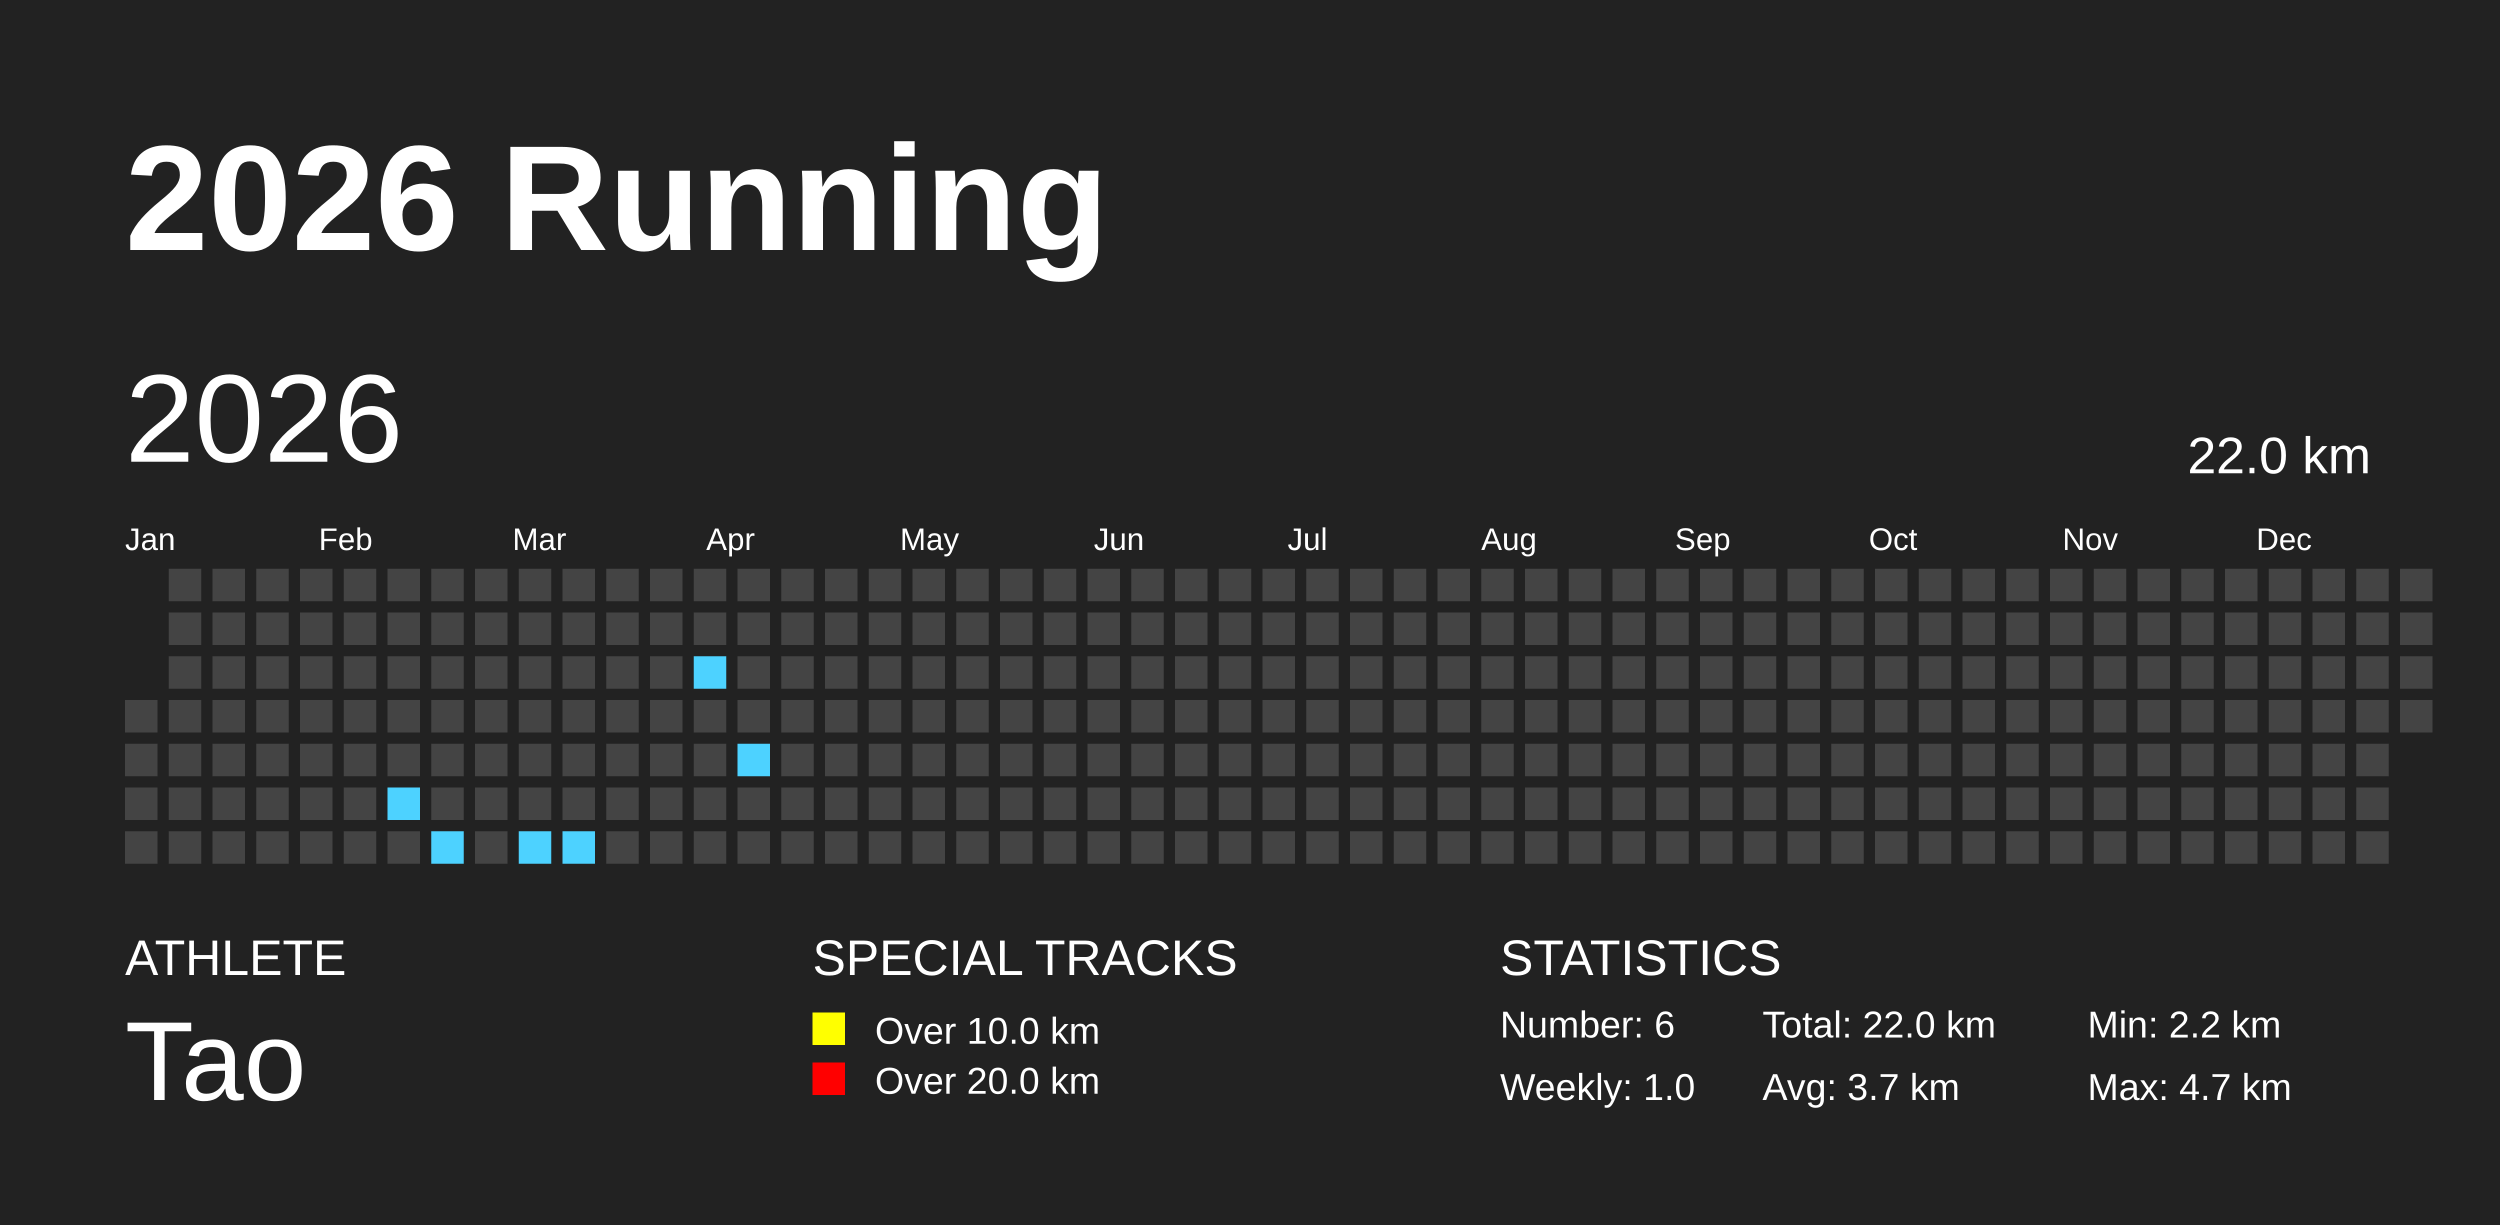
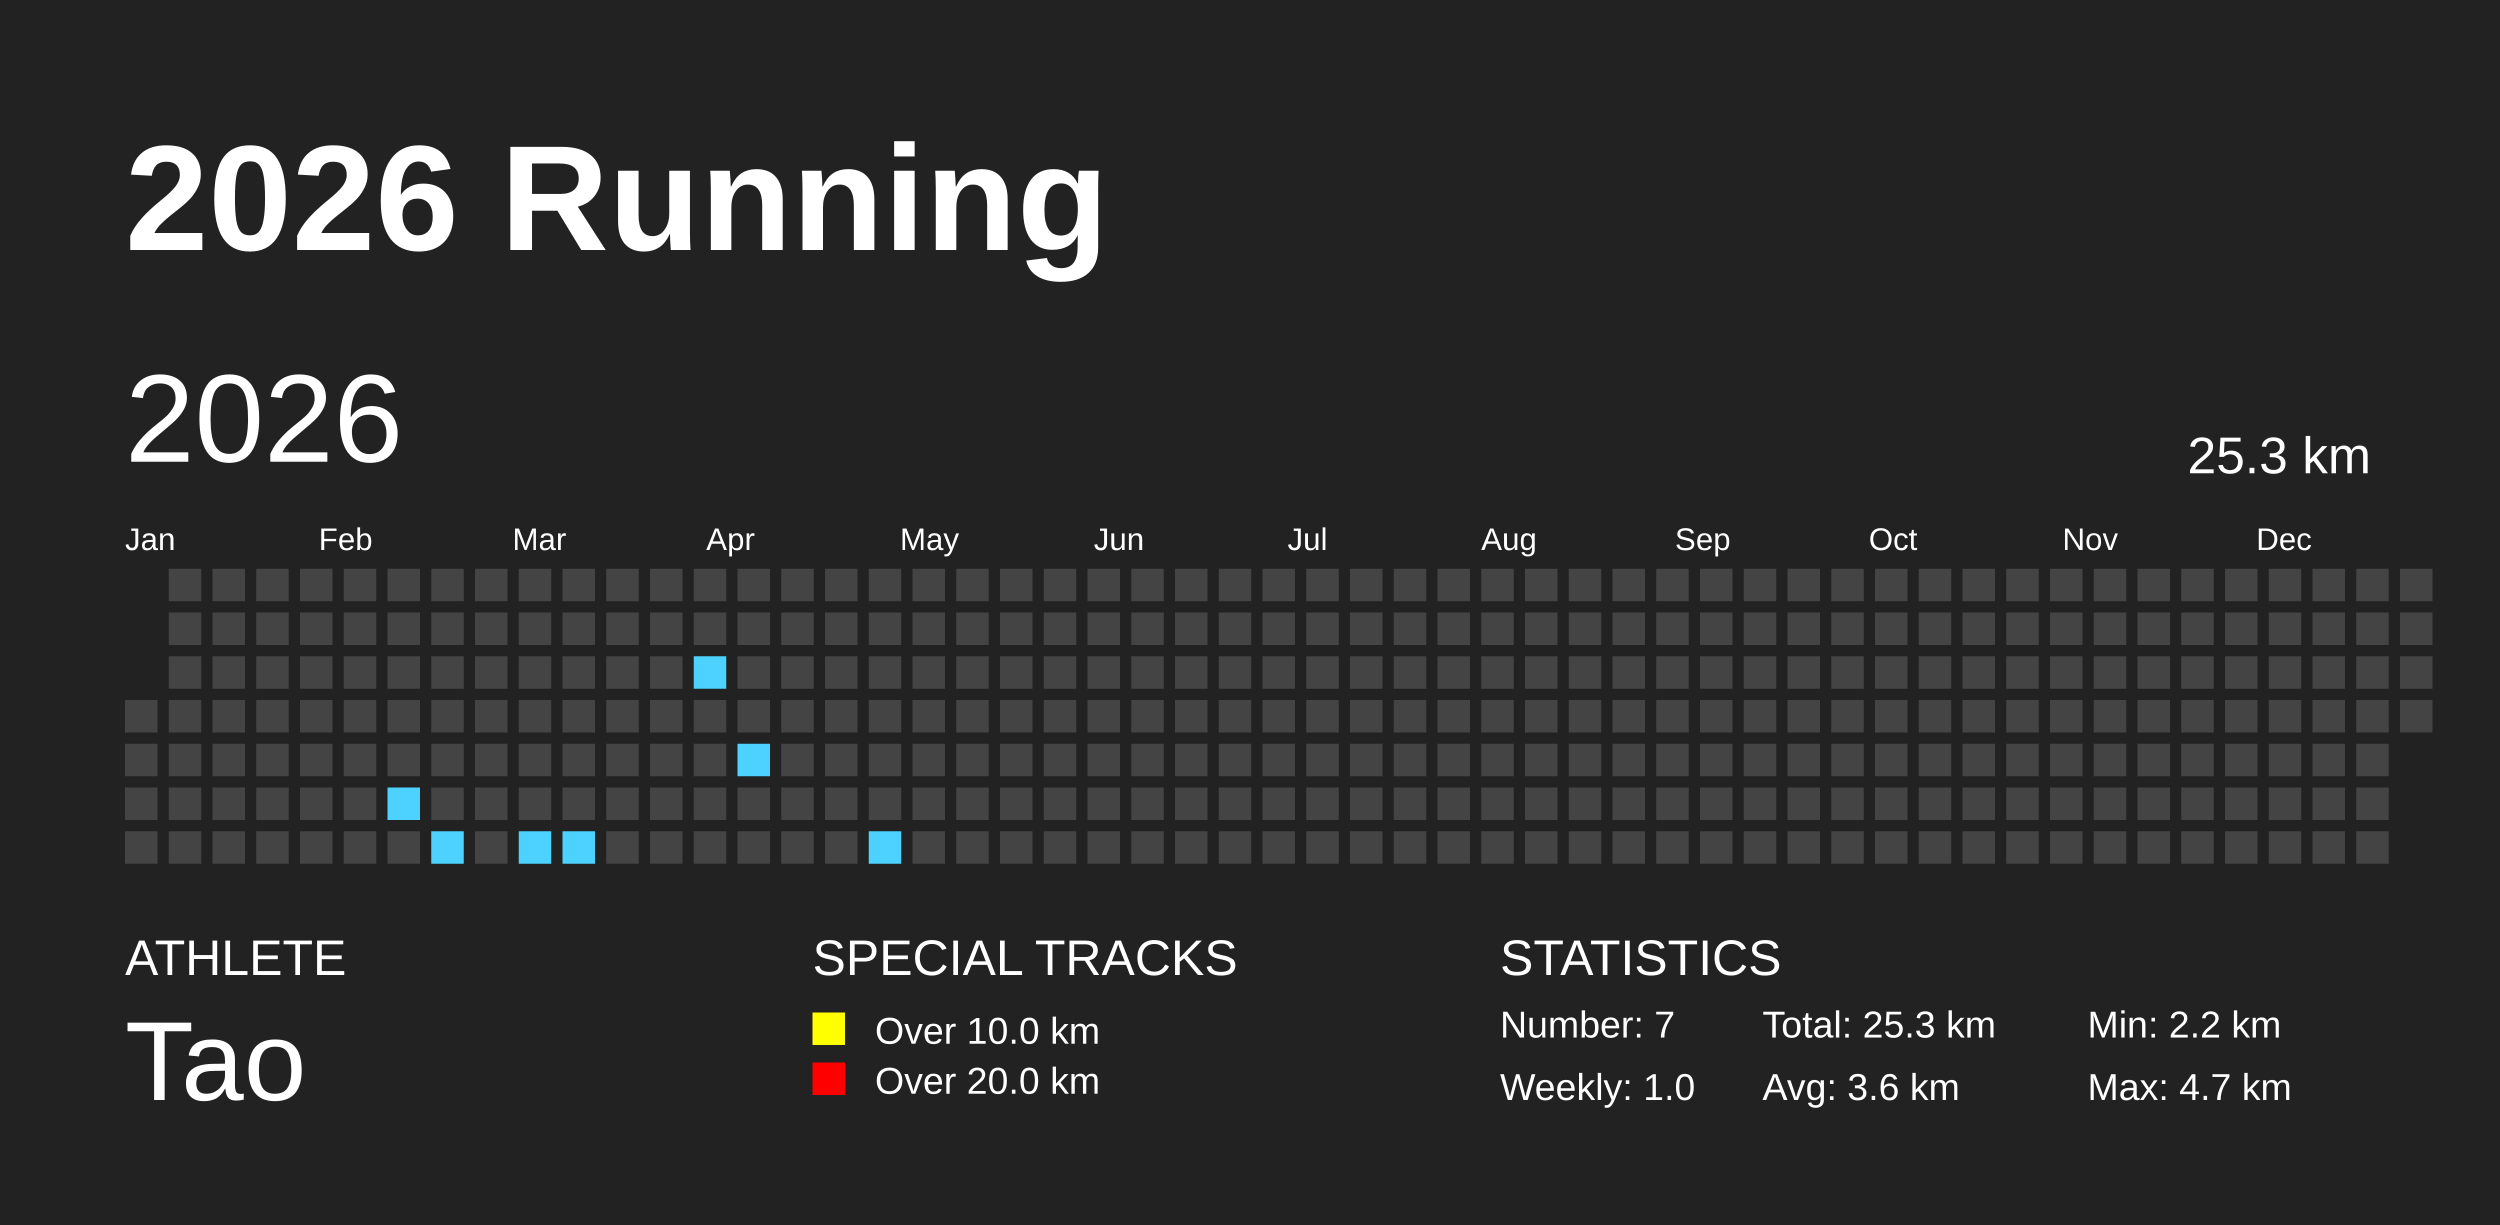
<svg xmlns="http://www.w3.org/2000/svg" baseProfile="full" height="98mm" version="1.1" viewBox="0,0,200,98" width="200mm">
  <defs />
  <rect fill="#222222" height="98" width="200" x="0" y="0" />
  <text fill="#FFFFFF" style="font-size:12px; font-family:Arial; font-weight:bold;" x="10" y="20">2026 Running</text>
  <text fill="#FFFFFF" style="font-size:4px; font-family:Arial" x="10" y="78">ATHLETE</text>
  <text fill="#FFFFFF" style="font-size:9px; font-family:Arial" x="10" y="88">Tao</text>
  <text fill="#FFFFFF" style="font-size:4px; font-family:Arial" x="65" y="78">SPECIAL TRACKS</text>
  <rect fill="yellow" height="2.6" width="2.6" x="65" y="81" />
  <text fill="#FFFFFF" style="font-size:3px; font-family:Arial" x="70" y="83.5">Over 10.0 km</text>
  <rect fill="red" height="2.6" width="2.6" x="65" y="85" />
  <text fill="#FFFFFF" style="font-size:3px; font-family:Arial" x="70" y="87.5">Over 20.0 km</text>
  <text fill="#FFFFFF" style="font-size:4px; font-family:Arial" x="120" y="78">STATISTICS</text>
-   <text fill="#FFFFFF" style="font-size:3px; font-family:Arial" x="120" y="83">Number: 6</text>
+   <text fill="#FFFFFF" style="font-size:3px; font-family:Arial" x="120" y="83">Number: 7</text>
  <text fill="#FFFFFF" style="font-size:3px; font-family:Arial" x="120" y="88">Weekly: 1.0</text>
-   <text fill="#FFFFFF" style="font-size:3px; font-family:Arial" x="141" y="83">Total: 22.0 km</text>
-   <text fill="#FFFFFF" style="font-size:3px; font-family:Arial" x="141" y="88">Avg: 3.7 km</text>
+   <text fill="#FFFFFF" style="font-size:3px; font-family:Arial" x="141" y="83">Total: 25.3 km</text>
+   <text fill="#FFFFFF" style="font-size:3px; font-family:Arial" x="141" y="88">Avg: 3.6 km</text>
  <text fill="#FFFFFF" style="font-size:3px; font-family:Arial" x="167" y="83">Min: 2.2 km</text>
  <text fill="#FFFFFF" style="font-size:3px; font-family:Arial" x="167" y="88">Max: 4.7 km</text>
  <text dominant-baseline="hanging" fill="#FFFFFF" style="font-size:10.0px; font-family:Arial;" x="10" y="30">2026</text>
-   <text dominant-baseline="hanging" fill="#FFFFFF" style="font-size:4.125px; font-family:Arial;" x="175" y="35">22.0 km</text>
+   <text dominant-baseline="hanging" fill="#FFFFFF" style="font-size:4.125px; font-family:Arial;" x="175" y="35">25.3 km</text>
  <text fill="#FFFFFF" style="font-size:2.5px; font-family:Arial" x="10.0" y="44">Jan</text>
  <text fill="#FFFFFF" style="font-size:2.5px; font-family:Arial" x="25.5" y="44">Feb</text>
  <text fill="#FFFFFF" style="font-size:2.5px; font-family:Arial" x="41.0" y="44">Mar</text>
  <text fill="#FFFFFF" style="font-size:2.5px; font-family:Arial" x="56.5" y="44">Apr</text>
  <text fill="#FFFFFF" style="font-size:2.5px; font-family:Arial" x="72.0" y="44">May</text>
  <text fill="#FFFFFF" style="font-size:2.5px; font-family:Arial" x="87.5" y="44">Jun</text>
  <text fill="#FFFFFF" style="font-size:2.5px; font-family:Arial" x="103.0" y="44">Jul</text>
  <text fill="#FFFFFF" style="font-size:2.5px; font-family:Arial" x="118.5" y="44">Aug</text>
  <text fill="#FFFFFF" style="font-size:2.5px; font-family:Arial" x="134.0" y="44">Sep</text>
  <text fill="#FFFFFF" style="font-size:2.5px; font-family:Arial" x="149.5" y="44">Oct</text>
  <text fill="#FFFFFF" style="font-size:2.5px; font-family:Arial" x="165.0" y="44">Nov</text>
  <text fill="#FFFFFF" style="font-size:2.5px; font-family:Arial" x="180.5" y="44">Dec</text>
  <rect fill="#444444" height="2.6" width="2.6" x="10.0" y="56.0" />
  <rect fill="#444444" height="2.6" width="2.6" x="10.0" y="59.5" />
  <rect fill="#444444" height="2.6" width="2.6" x="10.0" y="63.0" />
  <rect fill="#444444" height="2.6" width="2.6" x="10.0" y="66.5" />
  <rect fill="#444444" height="2.6" width="2.6" x="13.5" y="45.5" />
  <rect fill="#444444" height="2.6" width="2.6" x="13.5" y="49.0" />
  <rect fill="#444444" height="2.6" width="2.6" x="13.5" y="52.5" />
  <rect fill="#444444" height="2.6" width="2.6" x="13.5" y="56.0" />
  <rect fill="#444444" height="2.6" width="2.6" x="13.5" y="59.5" />
  <rect fill="#444444" height="2.6" width="2.6" x="13.5" y="63.0" />
  <rect fill="#444444" height="2.6" width="2.6" x="13.5" y="66.5" />
  <rect fill="#444444" height="2.6" width="2.6" x="17.0" y="45.5" />
  <rect fill="#444444" height="2.6" width="2.6" x="17.0" y="49.0" />
  <rect fill="#444444" height="2.6" width="2.6" x="17.0" y="52.5" />
  <rect fill="#444444" height="2.6" width="2.6" x="17.0" y="56.0" />
  <rect fill="#444444" height="2.6" width="2.6" x="17.0" y="59.5" />
  <rect fill="#444444" height="2.6" width="2.6" x="17.0" y="63.0" />
  <rect fill="#444444" height="2.6" width="2.6" x="17.0" y="66.5" />
  <rect fill="#444444" height="2.6" width="2.6" x="20.5" y="45.5" />
  <rect fill="#444444" height="2.6" width="2.6" x="20.5" y="49.0" />
  <rect fill="#444444" height="2.6" width="2.6" x="20.5" y="52.5" />
  <rect fill="#444444" height="2.6" width="2.6" x="20.5" y="56.0" />
  <rect fill="#444444" height="2.6" width="2.6" x="20.5" y="59.5" />
  <rect fill="#444444" height="2.6" width="2.6" x="20.5" y="63.0" />
  <rect fill="#444444" height="2.6" width="2.6" x="20.5" y="66.5" />
  <rect fill="#444444" height="2.6" width="2.6" x="24.0" y="45.5" />
  <rect fill="#444444" height="2.6" width="2.6" x="24.0" y="49.0" />
  <rect fill="#444444" height="2.6" width="2.6" x="24.0" y="52.5" />
  <rect fill="#444444" height="2.6" width="2.6" x="24.0" y="56.0" />
  <rect fill="#444444" height="2.6" width="2.6" x="24.0" y="59.5" />
  <rect fill="#444444" height="2.6" width="2.6" x="24.0" y="63.0" />
  <rect fill="#444444" height="2.6" width="2.6" x="24.0" y="66.5" />
  <rect fill="#444444" height="2.6" width="2.6" x="27.5" y="45.5" />
  <rect fill="#444444" height="2.6" width="2.6" x="27.5" y="49.0" />
  <rect fill="#444444" height="2.6" width="2.6" x="27.5" y="52.5" />
  <rect fill="#444444" height="2.6" width="2.6" x="27.5" y="56.0" />
  <rect fill="#444444" height="2.6" width="2.6" x="27.5" y="59.5" />
  <rect fill="#444444" height="2.6" width="2.6" x="27.5" y="63.0" />
  <rect fill="#444444" height="2.6" width="2.6" x="27.5" y="66.5" />
  <rect fill="#444444" height="2.6" width="2.6" x="31.0" y="45.5" />
  <rect fill="#444444" height="2.6" width="2.6" x="31.0" y="49.0" />
  <rect fill="#444444" height="2.6" width="2.6" x="31.0" y="52.5" />
  <rect fill="#444444" height="2.6" width="2.6" x="31.0" y="56.0" />
  <rect fill="#444444" height="2.6" width="2.6" x="31.0" y="59.5" />
  <rect fill="#4DD2FF" height="2.6" width="2.6" x="31.0" y="63.0" />
  <rect fill="#444444" height="2.6" width="2.6" x="31.0" y="66.5" />
  <rect fill="#444444" height="2.6" width="2.6" x="34.5" y="45.5" />
  <rect fill="#444444" height="2.6" width="2.6" x="34.5" y="49.0" />
  <rect fill="#444444" height="2.6" width="2.6" x="34.5" y="52.5" />
  <rect fill="#444444" height="2.6" width="2.6" x="34.5" y="56.0" />
  <rect fill="#444444" height="2.6" width="2.6" x="34.5" y="59.5" />
  <rect fill="#444444" height="2.6" width="2.6" x="34.5" y="63.0" />
  <rect fill="#4DD2FF" height="2.6" width="2.6" x="34.5" y="66.5" />
  <rect fill="#444444" height="2.6" width="2.6" x="38.0" y="45.5" />
  <rect fill="#444444" height="2.6" width="2.6" x="38.0" y="49.0" />
  <rect fill="#444444" height="2.6" width="2.6" x="38.0" y="52.5" />
  <rect fill="#444444" height="2.6" width="2.6" x="38.0" y="56.0" />
  <rect fill="#444444" height="2.6" width="2.6" x="38.0" y="59.5" />
  <rect fill="#444444" height="2.6" width="2.6" x="38.0" y="63.0" />
  <rect fill="#444444" height="2.6" width="2.6" x="38.0" y="66.5" />
  <rect fill="#444444" height="2.6" width="2.6" x="41.5" y="45.5" />
  <rect fill="#444444" height="2.6" width="2.6" x="41.5" y="49.0" />
  <rect fill="#444444" height="2.6" width="2.6" x="41.5" y="52.5" />
  <rect fill="#444444" height="2.6" width="2.6" x="41.5" y="56.0" />
  <rect fill="#444444" height="2.6" width="2.6" x="41.5" y="59.5" />
  <rect fill="#444444" height="2.6" width="2.6" x="41.5" y="63.0" />
  <rect fill="#4DD2FF" height="2.6" width="2.6" x="41.5" y="66.5" />
  <rect fill="#444444" height="2.6" width="2.6" x="45.0" y="45.5" />
  <rect fill="#444444" height="2.6" width="2.6" x="45.0" y="49.0" />
  <rect fill="#444444" height="2.6" width="2.6" x="45.0" y="52.5" />
  <rect fill="#444444" height="2.6" width="2.6" x="45.0" y="56.0" />
  <rect fill="#444444" height="2.6" width="2.6" x="45.0" y="59.5" />
  <rect fill="#444444" height="2.6" width="2.6" x="45.0" y="63.0" />
  <rect fill="#4DD2FF" height="2.6" width="2.6" x="45.0" y="66.5" />
  <rect fill="#444444" height="2.6" width="2.6" x="48.5" y="45.5" />
  <rect fill="#444444" height="2.6" width="2.6" x="48.5" y="49.0" />
  <rect fill="#444444" height="2.6" width="2.6" x="48.5" y="52.5" />
  <rect fill="#444444" height="2.6" width="2.6" x="48.5" y="56.0" />
  <rect fill="#444444" height="2.6" width="2.6" x="48.5" y="59.5" />
  <rect fill="#444444" height="2.6" width="2.6" x="48.5" y="63.0" />
  <rect fill="#444444" height="2.6" width="2.6" x="48.5" y="66.5" />
  <rect fill="#444444" height="2.6" width="2.6" x="52.0" y="45.5" />
  <rect fill="#444444" height="2.6" width="2.6" x="52.0" y="49.0" />
  <rect fill="#444444" height="2.6" width="2.6" x="52.0" y="52.5" />
  <rect fill="#444444" height="2.6" width="2.6" x="52.0" y="56.0" />
  <rect fill="#444444" height="2.6" width="2.6" x="52.0" y="59.5" />
  <rect fill="#444444" height="2.6" width="2.6" x="52.0" y="63.0" />
  <rect fill="#444444" height="2.6" width="2.6" x="52.0" y="66.5" />
  <rect fill="#444444" height="2.6" width="2.6" x="55.5" y="45.5" />
  <rect fill="#444444" height="2.6" width="2.6" x="55.5" y="49.0" />
  <rect fill="#4DD2FF" height="2.6" width="2.6" x="55.5" y="52.5" />
  <rect fill="#444444" height="2.6" width="2.6" x="55.5" y="56.0" />
  <rect fill="#444444" height="2.6" width="2.6" x="55.5" y="59.5" />
  <rect fill="#444444" height="2.6" width="2.6" x="55.5" y="63.0" />
  <rect fill="#444444" height="2.6" width="2.6" x="55.5" y="66.5" />
  <rect fill="#444444" height="2.6" width="2.6" x="59.0" y="45.5" />
  <rect fill="#444444" height="2.6" width="2.6" x="59.0" y="49.0" />
  <rect fill="#444444" height="2.6" width="2.6" x="59.0" y="52.5" />
  <rect fill="#444444" height="2.6" width="2.6" x="59.0" y="56.0" />
  <rect fill="#4DD2FF" height="2.6" width="2.6" x="59.0" y="59.5" />
  <rect fill="#444444" height="2.6" width="2.6" x="59.0" y="63.0" />
  <rect fill="#444444" height="2.6" width="2.6" x="59.0" y="66.5" />
  <rect fill="#444444" height="2.6" width="2.6" x="62.5" y="45.5" />
  <rect fill="#444444" height="2.6" width="2.6" x="62.5" y="49.0" />
  <rect fill="#444444" height="2.6" width="2.6" x="62.5" y="52.5" />
  <rect fill="#444444" height="2.6" width="2.6" x="62.5" y="56.0" />
  <rect fill="#444444" height="2.6" width="2.6" x="62.5" y="59.5" />
  <rect fill="#444444" height="2.6" width="2.6" x="62.5" y="63.0" />
  <rect fill="#444444" height="2.6" width="2.6" x="62.5" y="66.5" />
  <rect fill="#444444" height="2.6" width="2.6" x="66.0" y="45.5" />
  <rect fill="#444444" height="2.6" width="2.6" x="66.0" y="49.0" />
  <rect fill="#444444" height="2.6" width="2.6" x="66.0" y="52.5" />
  <rect fill="#444444" height="2.6" width="2.6" x="66.0" y="56.0" />
  <rect fill="#444444" height="2.6" width="2.6" x="66.0" y="59.5" />
  <rect fill="#444444" height="2.6" width="2.6" x="66.0" y="63.0" />
  <rect fill="#444444" height="2.6" width="2.6" x="66.0" y="66.5" />
  <rect fill="#444444" height="2.6" width="2.6" x="69.5" y="45.5" />
  <rect fill="#444444" height="2.6" width="2.6" x="69.5" y="49.0" />
  <rect fill="#444444" height="2.6" width="2.6" x="69.5" y="52.5" />
  <rect fill="#444444" height="2.6" width="2.6" x="69.5" y="56.0" />
  <rect fill="#444444" height="2.6" width="2.6" x="69.5" y="59.5" />
  <rect fill="#444444" height="2.6" width="2.6" x="69.5" y="63.0" />
-   <rect fill="#444444" height="2.6" width="2.6" x="69.5" y="66.5" />
+   <rect fill="#4DD2FF" height="2.6" width="2.6" x="69.5" y="66.5" />
  <rect fill="#444444" height="2.6" width="2.6" x="73.0" y="45.5" />
  <rect fill="#444444" height="2.6" width="2.6" x="73.0" y="49.0" />
  <rect fill="#444444" height="2.6" width="2.6" x="73.0" y="52.5" />
  <rect fill="#444444" height="2.6" width="2.6" x="73.0" y="56.0" />
  <rect fill="#444444" height="2.6" width="2.6" x="73.0" y="59.5" />
  <rect fill="#444444" height="2.6" width="2.6" x="73.0" y="63.0" />
  <rect fill="#444444" height="2.6" width="2.6" x="73.0" y="66.5" />
  <rect fill="#444444" height="2.6" width="2.6" x="76.5" y="45.5" />
  <rect fill="#444444" height="2.6" width="2.6" x="76.5" y="49.0" />
  <rect fill="#444444" height="2.6" width="2.6" x="76.5" y="52.5" />
  <rect fill="#444444" height="2.6" width="2.6" x="76.5" y="56.0" />
  <rect fill="#444444" height="2.6" width="2.6" x="76.5" y="59.5" />
  <rect fill="#444444" height="2.6" width="2.6" x="76.5" y="63.0" />
  <rect fill="#444444" height="2.6" width="2.6" x="76.5" y="66.5" />
  <rect fill="#444444" height="2.6" width="2.6" x="80.0" y="45.5" />
  <rect fill="#444444" height="2.6" width="2.6" x="80.0" y="49.0" />
  <rect fill="#444444" height="2.6" width="2.6" x="80.0" y="52.5" />
  <rect fill="#444444" height="2.6" width="2.6" x="80.0" y="56.0" />
  <rect fill="#444444" height="2.6" width="2.6" x="80.0" y="59.5" />
  <rect fill="#444444" height="2.6" width="2.6" x="80.0" y="63.0" />
  <rect fill="#444444" height="2.6" width="2.6" x="80.0" y="66.5" />
  <rect fill="#444444" height="2.6" width="2.6" x="83.5" y="45.5" />
  <rect fill="#444444" height="2.6" width="2.6" x="83.5" y="49.0" />
  <rect fill="#444444" height="2.6" width="2.6" x="83.5" y="52.5" />
  <rect fill="#444444" height="2.6" width="2.6" x="83.5" y="56.0" />
  <rect fill="#444444" height="2.6" width="2.6" x="83.5" y="59.5" />
  <rect fill="#444444" height="2.6" width="2.6" x="83.5" y="63.0" />
  <rect fill="#444444" height="2.6" width="2.6" x="83.5" y="66.5" />
  <rect fill="#444444" height="2.6" width="2.6" x="87.0" y="45.5" />
  <rect fill="#444444" height="2.6" width="2.6" x="87.0" y="49.0" />
  <rect fill="#444444" height="2.6" width="2.6" x="87.0" y="52.5" />
  <rect fill="#444444" height="2.6" width="2.6" x="87.0" y="56.0" />
  <rect fill="#444444" height="2.6" width="2.6" x="87.0" y="59.5" />
  <rect fill="#444444" height="2.6" width="2.6" x="87.0" y="63.0" />
  <rect fill="#444444" height="2.6" width="2.6" x="87.0" y="66.5" />
  <rect fill="#444444" height="2.6" width="2.6" x="90.5" y="45.5" />
  <rect fill="#444444" height="2.6" width="2.6" x="90.5" y="49.0" />
  <rect fill="#444444" height="2.6" width="2.6" x="90.5" y="52.5" />
  <rect fill="#444444" height="2.6" width="2.6" x="90.5" y="56.0" />
  <rect fill="#444444" height="2.6" width="2.6" x="90.5" y="59.5" />
  <rect fill="#444444" height="2.6" width="2.6" x="90.5" y="63.0" />
  <rect fill="#444444" height="2.6" width="2.6" x="90.5" y="66.5" />
  <rect fill="#444444" height="2.6" width="2.6" x="94.0" y="45.5" />
  <rect fill="#444444" height="2.6" width="2.6" x="94.0" y="49.0" />
  <rect fill="#444444" height="2.6" width="2.6" x="94.0" y="52.5" />
  <rect fill="#444444" height="2.6" width="2.6" x="94.0" y="56.0" />
  <rect fill="#444444" height="2.6" width="2.6" x="94.0" y="59.5" />
  <rect fill="#444444" height="2.6" width="2.6" x="94.0" y="63.0" />
  <rect fill="#444444" height="2.6" width="2.6" x="94.0" y="66.5" />
  <rect fill="#444444" height="2.6" width="2.6" x="97.5" y="45.5" />
  <rect fill="#444444" height="2.6" width="2.6" x="97.5" y="49.0" />
  <rect fill="#444444" height="2.6" width="2.6" x="97.5" y="52.5" />
  <rect fill="#444444" height="2.6" width="2.6" x="97.5" y="56.0" />
  <rect fill="#444444" height="2.6" width="2.6" x="97.5" y="59.5" />
  <rect fill="#444444" height="2.6" width="2.6" x="97.5" y="63.0" />
  <rect fill="#444444" height="2.6" width="2.6" x="97.5" y="66.5" />
  <rect fill="#444444" height="2.6" width="2.6" x="101.0" y="45.5" />
  <rect fill="#444444" height="2.6" width="2.6" x="101.0" y="49.0" />
  <rect fill="#444444" height="2.6" width="2.6" x="101.0" y="52.5" />
  <rect fill="#444444" height="2.6" width="2.6" x="101.0" y="56.0" />
  <rect fill="#444444" height="2.6" width="2.6" x="101.0" y="59.5" />
  <rect fill="#444444" height="2.6" width="2.6" x="101.0" y="63.0" />
  <rect fill="#444444" height="2.6" width="2.6" x="101.0" y="66.5" />
  <rect fill="#444444" height="2.6" width="2.6" x="104.5" y="45.5" />
  <rect fill="#444444" height="2.6" width="2.6" x="104.5" y="49.0" />
  <rect fill="#444444" height="2.6" width="2.6" x="104.5" y="52.5" />
  <rect fill="#444444" height="2.6" width="2.6" x="104.5" y="56.0" />
  <rect fill="#444444" height="2.6" width="2.6" x="104.5" y="59.5" />
  <rect fill="#444444" height="2.6" width="2.6" x="104.5" y="63.0" />
  <rect fill="#444444" height="2.6" width="2.6" x="104.5" y="66.5" />
  <rect fill="#444444" height="2.6" width="2.6" x="108.0" y="45.5" />
  <rect fill="#444444" height="2.6" width="2.6" x="108.0" y="49.0" />
  <rect fill="#444444" height="2.6" width="2.6" x="108.0" y="52.5" />
  <rect fill="#444444" height="2.6" width="2.6" x="108.0" y="56.0" />
  <rect fill="#444444" height="2.6" width="2.6" x="108.0" y="59.5" />
  <rect fill="#444444" height="2.6" width="2.6" x="108.0" y="63.0" />
  <rect fill="#444444" height="2.6" width="2.6" x="108.0" y="66.5" />
  <rect fill="#444444" height="2.6" width="2.6" x="111.5" y="45.5" />
  <rect fill="#444444" height="2.6" width="2.6" x="111.5" y="49.0" />
  <rect fill="#444444" height="2.6" width="2.6" x="111.5" y="52.5" />
  <rect fill="#444444" height="2.6" width="2.6" x="111.5" y="56.0" />
  <rect fill="#444444" height="2.6" width="2.6" x="111.5" y="59.5" />
  <rect fill="#444444" height="2.6" width="2.6" x="111.5" y="63.0" />
  <rect fill="#444444" height="2.6" width="2.6" x="111.5" y="66.5" />
  <rect fill="#444444" height="2.6" width="2.6" x="115.0" y="45.5" />
  <rect fill="#444444" height="2.6" width="2.6" x="115.0" y="49.0" />
  <rect fill="#444444" height="2.6" width="2.6" x="115.0" y="52.5" />
  <rect fill="#444444" height="2.6" width="2.6" x="115.0" y="56.0" />
  <rect fill="#444444" height="2.6" width="2.6" x="115.0" y="59.5" />
  <rect fill="#444444" height="2.6" width="2.6" x="115.0" y="63.0" />
  <rect fill="#444444" height="2.6" width="2.6" x="115.0" y="66.5" />
  <rect fill="#444444" height="2.6" width="2.6" x="118.5" y="45.5" />
  <rect fill="#444444" height="2.6" width="2.6" x="118.5" y="49.0" />
  <rect fill="#444444" height="2.6" width="2.6" x="118.5" y="52.5" />
  <rect fill="#444444" height="2.6" width="2.6" x="118.5" y="56.0" />
  <rect fill="#444444" height="2.6" width="2.6" x="118.5" y="59.5" />
  <rect fill="#444444" height="2.6" width="2.6" x="118.5" y="63.0" />
  <rect fill="#444444" height="2.6" width="2.6" x="118.5" y="66.5" />
  <rect fill="#444444" height="2.6" width="2.6" x="122.0" y="45.5" />
  <rect fill="#444444" height="2.6" width="2.6" x="122.0" y="49.0" />
  <rect fill="#444444" height="2.6" width="2.6" x="122.0" y="52.5" />
  <rect fill="#444444" height="2.6" width="2.6" x="122.0" y="56.0" />
  <rect fill="#444444" height="2.6" width="2.6" x="122.0" y="59.5" />
  <rect fill="#444444" height="2.6" width="2.6" x="122.0" y="63.0" />
  <rect fill="#444444" height="2.6" width="2.6" x="122.0" y="66.5" />
  <rect fill="#444444" height="2.6" width="2.6" x="125.5" y="45.5" />
  <rect fill="#444444" height="2.6" width="2.6" x="125.5" y="49.0" />
  <rect fill="#444444" height="2.6" width="2.6" x="125.5" y="52.5" />
  <rect fill="#444444" height="2.6" width="2.6" x="125.5" y="56.0" />
  <rect fill="#444444" height="2.6" width="2.6" x="125.5" y="59.5" />
  <rect fill="#444444" height="2.6" width="2.6" x="125.5" y="63.0" />
  <rect fill="#444444" height="2.6" width="2.6" x="125.5" y="66.5" />
  <rect fill="#444444" height="2.6" width="2.6" x="129.0" y="45.5" />
  <rect fill="#444444" height="2.6" width="2.6" x="129.0" y="49.0" />
  <rect fill="#444444" height="2.6" width="2.6" x="129.0" y="52.5" />
  <rect fill="#444444" height="2.6" width="2.6" x="129.0" y="56.0" />
  <rect fill="#444444" height="2.6" width="2.6" x="129.0" y="59.5" />
  <rect fill="#444444" height="2.6" width="2.6" x="129.0" y="63.0" />
  <rect fill="#444444" height="2.6" width="2.6" x="129.0" y="66.5" />
  <rect fill="#444444" height="2.6" width="2.6" x="132.5" y="45.5" />
  <rect fill="#444444" height="2.6" width="2.6" x="132.5" y="49.0" />
  <rect fill="#444444" height="2.6" width="2.6" x="132.5" y="52.5" />
  <rect fill="#444444" height="2.6" width="2.6" x="132.5" y="56.0" />
  <rect fill="#444444" height="2.6" width="2.6" x="132.5" y="59.5" />
  <rect fill="#444444" height="2.6" width="2.6" x="132.5" y="63.0" />
  <rect fill="#444444" height="2.6" width="2.6" x="132.5" y="66.5" />
  <rect fill="#444444" height="2.6" width="2.6" x="136.0" y="45.5" />
  <rect fill="#444444" height="2.6" width="2.6" x="136.0" y="49.0" />
  <rect fill="#444444" height="2.6" width="2.6" x="136.0" y="52.5" />
  <rect fill="#444444" height="2.6" width="2.6" x="136.0" y="56.0" />
  <rect fill="#444444" height="2.6" width="2.6" x="136.0" y="59.5" />
  <rect fill="#444444" height="2.6" width="2.6" x="136.0" y="63.0" />
  <rect fill="#444444" height="2.6" width="2.6" x="136.0" y="66.5" />
  <rect fill="#444444" height="2.6" width="2.6" x="139.5" y="45.5" />
  <rect fill="#444444" height="2.6" width="2.6" x="139.5" y="49.0" />
  <rect fill="#444444" height="2.6" width="2.6" x="139.5" y="52.5" />
  <rect fill="#444444" height="2.6" width="2.6" x="139.5" y="56.0" />
  <rect fill="#444444" height="2.6" width="2.6" x="139.5" y="59.5" />
  <rect fill="#444444" height="2.6" width="2.6" x="139.5" y="63.0" />
  <rect fill="#444444" height="2.6" width="2.6" x="139.5" y="66.5" />
  <rect fill="#444444" height="2.6" width="2.6" x="143.0" y="45.5" />
  <rect fill="#444444" height="2.6" width="2.6" x="143.0" y="49.0" />
  <rect fill="#444444" height="2.6" width="2.6" x="143.0" y="52.5" />
  <rect fill="#444444" height="2.6" width="2.6" x="143.0" y="56.0" />
  <rect fill="#444444" height="2.6" width="2.6" x="143.0" y="59.5" />
  <rect fill="#444444" height="2.6" width="2.6" x="143.0" y="63.0" />
  <rect fill="#444444" height="2.6" width="2.6" x="143.0" y="66.5" />
  <rect fill="#444444" height="2.6" width="2.6" x="146.5" y="45.5" />
  <rect fill="#444444" height="2.6" width="2.6" x="146.5" y="49.0" />
  <rect fill="#444444" height="2.6" width="2.6" x="146.5" y="52.5" />
  <rect fill="#444444" height="2.6" width="2.6" x="146.5" y="56.0" />
  <rect fill="#444444" height="2.6" width="2.6" x="146.5" y="59.5" />
  <rect fill="#444444" height="2.6" width="2.6" x="146.5" y="63.0" />
  <rect fill="#444444" height="2.6" width="2.6" x="146.5" y="66.5" />
  <rect fill="#444444" height="2.6" width="2.6" x="150.0" y="45.5" />
  <rect fill="#444444" height="2.6" width="2.6" x="150.0" y="49.0" />
  <rect fill="#444444" height="2.6" width="2.6" x="150.0" y="52.5" />
  <rect fill="#444444" height="2.6" width="2.6" x="150.0" y="56.0" />
  <rect fill="#444444" height="2.6" width="2.6" x="150.0" y="59.5" />
  <rect fill="#444444" height="2.6" width="2.6" x="150.0" y="63.0" />
  <rect fill="#444444" height="2.6" width="2.6" x="150.0" y="66.5" />
  <rect fill="#444444" height="2.6" width="2.6" x="153.5" y="45.5" />
  <rect fill="#444444" height="2.6" width="2.6" x="153.5" y="49.0" />
  <rect fill="#444444" height="2.6" width="2.6" x="153.5" y="52.5" />
  <rect fill="#444444" height="2.6" width="2.6" x="153.5" y="56.0" />
  <rect fill="#444444" height="2.6" width="2.6" x="153.5" y="59.5" />
  <rect fill="#444444" height="2.6" width="2.6" x="153.5" y="63.0" />
  <rect fill="#444444" height="2.6" width="2.6" x="153.5" y="66.5" />
  <rect fill="#444444" height="2.6" width="2.6" x="157.0" y="45.5" />
  <rect fill="#444444" height="2.6" width="2.6" x="157.0" y="49.0" />
  <rect fill="#444444" height="2.6" width="2.6" x="157.0" y="52.5" />
  <rect fill="#444444" height="2.6" width="2.6" x="157.0" y="56.0" />
  <rect fill="#444444" height="2.6" width="2.6" x="157.0" y="59.5" />
  <rect fill="#444444" height="2.6" width="2.6" x="157.0" y="63.0" />
  <rect fill="#444444" height="2.6" width="2.6" x="157.0" y="66.5" />
  <rect fill="#444444" height="2.6" width="2.6" x="160.5" y="45.5" />
  <rect fill="#444444" height="2.6" width="2.6" x="160.5" y="49.0" />
  <rect fill="#444444" height="2.6" width="2.6" x="160.5" y="52.5" />
  <rect fill="#444444" height="2.6" width="2.6" x="160.5" y="56.0" />
  <rect fill="#444444" height="2.6" width="2.6" x="160.5" y="59.5" />
  <rect fill="#444444" height="2.6" width="2.6" x="160.5" y="63.0" />
  <rect fill="#444444" height="2.6" width="2.6" x="160.5" y="66.5" />
  <rect fill="#444444" height="2.6" width="2.6" x="164.0" y="45.5" />
  <rect fill="#444444" height="2.6" width="2.6" x="164.0" y="49.0" />
  <rect fill="#444444" height="2.6" width="2.6" x="164.0" y="52.5" />
  <rect fill="#444444" height="2.6" width="2.6" x="164.0" y="56.0" />
  <rect fill="#444444" height="2.6" width="2.6" x="164.0" y="59.5" />
  <rect fill="#444444" height="2.6" width="2.6" x="164.0" y="63.0" />
  <rect fill="#444444" height="2.6" width="2.6" x="164.0" y="66.5" />
  <rect fill="#444444" height="2.6" width="2.6" x="167.5" y="45.5" />
  <rect fill="#444444" height="2.6" width="2.6" x="167.5" y="49.0" />
  <rect fill="#444444" height="2.6" width="2.6" x="167.5" y="52.5" />
  <rect fill="#444444" height="2.6" width="2.6" x="167.5" y="56.0" />
  <rect fill="#444444" height="2.6" width="2.6" x="167.5" y="59.5" />
  <rect fill="#444444" height="2.6" width="2.6" x="167.5" y="63.0" />
  <rect fill="#444444" height="2.6" width="2.6" x="167.5" y="66.5" />
  <rect fill="#444444" height="2.6" width="2.6" x="171.0" y="45.5" />
  <rect fill="#444444" height="2.6" width="2.6" x="171.0" y="49.0" />
  <rect fill="#444444" height="2.6" width="2.6" x="171.0" y="52.5" />
  <rect fill="#444444" height="2.6" width="2.6" x="171.0" y="56.0" />
  <rect fill="#444444" height="2.6" width="2.6" x="171.0" y="59.5" />
  <rect fill="#444444" height="2.6" width="2.6" x="171.0" y="63.0" />
  <rect fill="#444444" height="2.6" width="2.6" x="171.0" y="66.5" />
  <rect fill="#444444" height="2.6" width="2.6" x="174.5" y="45.5" />
  <rect fill="#444444" height="2.6" width="2.6" x="174.5" y="49.0" />
  <rect fill="#444444" height="2.6" width="2.6" x="174.5" y="52.5" />
  <rect fill="#444444" height="2.6" width="2.6" x="174.5" y="56.0" />
  <rect fill="#444444" height="2.6" width="2.6" x="174.5" y="59.5" />
  <rect fill="#444444" height="2.6" width="2.6" x="174.5" y="63.0" />
  <rect fill="#444444" height="2.6" width="2.6" x="174.5" y="66.5" />
  <rect fill="#444444" height="2.6" width="2.6" x="178.0" y="45.5" />
  <rect fill="#444444" height="2.6" width="2.6" x="178.0" y="49.0" />
  <rect fill="#444444" height="2.6" width="2.6" x="178.0" y="52.5" />
  <rect fill="#444444" height="2.6" width="2.6" x="178.0" y="56.0" />
  <rect fill="#444444" height="2.6" width="2.6" x="178.0" y="59.5" />
  <rect fill="#444444" height="2.6" width="2.6" x="178.0" y="63.0" />
  <rect fill="#444444" height="2.6" width="2.6" x="178.0" y="66.5" />
  <rect fill="#444444" height="2.6" width="2.6" x="181.5" y="45.5" />
  <rect fill="#444444" height="2.6" width="2.6" x="181.5" y="49.0" />
  <rect fill="#444444" height="2.6" width="2.6" x="181.5" y="52.5" />
  <rect fill="#444444" height="2.6" width="2.6" x="181.5" y="56.0" />
  <rect fill="#444444" height="2.6" width="2.6" x="181.5" y="59.5" />
  <rect fill="#444444" height="2.6" width="2.6" x="181.5" y="63.0" />
  <rect fill="#444444" height="2.6" width="2.6" x="181.5" y="66.5" />
  <rect fill="#444444" height="2.6" width="2.6" x="185.0" y="45.5" />
  <rect fill="#444444" height="2.6" width="2.6" x="185.0" y="49.0" />
  <rect fill="#444444" height="2.6" width="2.6" x="185.0" y="52.5" />
  <rect fill="#444444" height="2.6" width="2.6" x="185.0" y="56.0" />
  <rect fill="#444444" height="2.6" width="2.6" x="185.0" y="59.5" />
  <rect fill="#444444" height="2.6" width="2.6" x="185.0" y="63.0" />
  <rect fill="#444444" height="2.6" width="2.6" x="185.0" y="66.5" />
  <rect fill="#444444" height="2.6" width="2.6" x="188.5" y="45.5" />
  <rect fill="#444444" height="2.6" width="2.6" x="188.5" y="49.0" />
  <rect fill="#444444" height="2.6" width="2.6" x="188.5" y="52.5" />
  <rect fill="#444444" height="2.6" width="2.6" x="188.5" y="56.0" />
  <rect fill="#444444" height="2.6" width="2.6" x="188.5" y="59.5" />
  <rect fill="#444444" height="2.6" width="2.6" x="188.5" y="63.0" />
  <rect fill="#444444" height="2.6" width="2.6" x="188.5" y="66.5" />
  <rect fill="#444444" height="2.6" width="2.6" x="192.0" y="45.5" />
  <rect fill="#444444" height="2.6" width="2.6" x="192.0" y="49.0" />
  <rect fill="#444444" height="2.6" width="2.6" x="192.0" y="52.5" />
  <rect fill="#444444" height="2.6" width="2.6" x="192.0" y="56.0" />
</svg>
